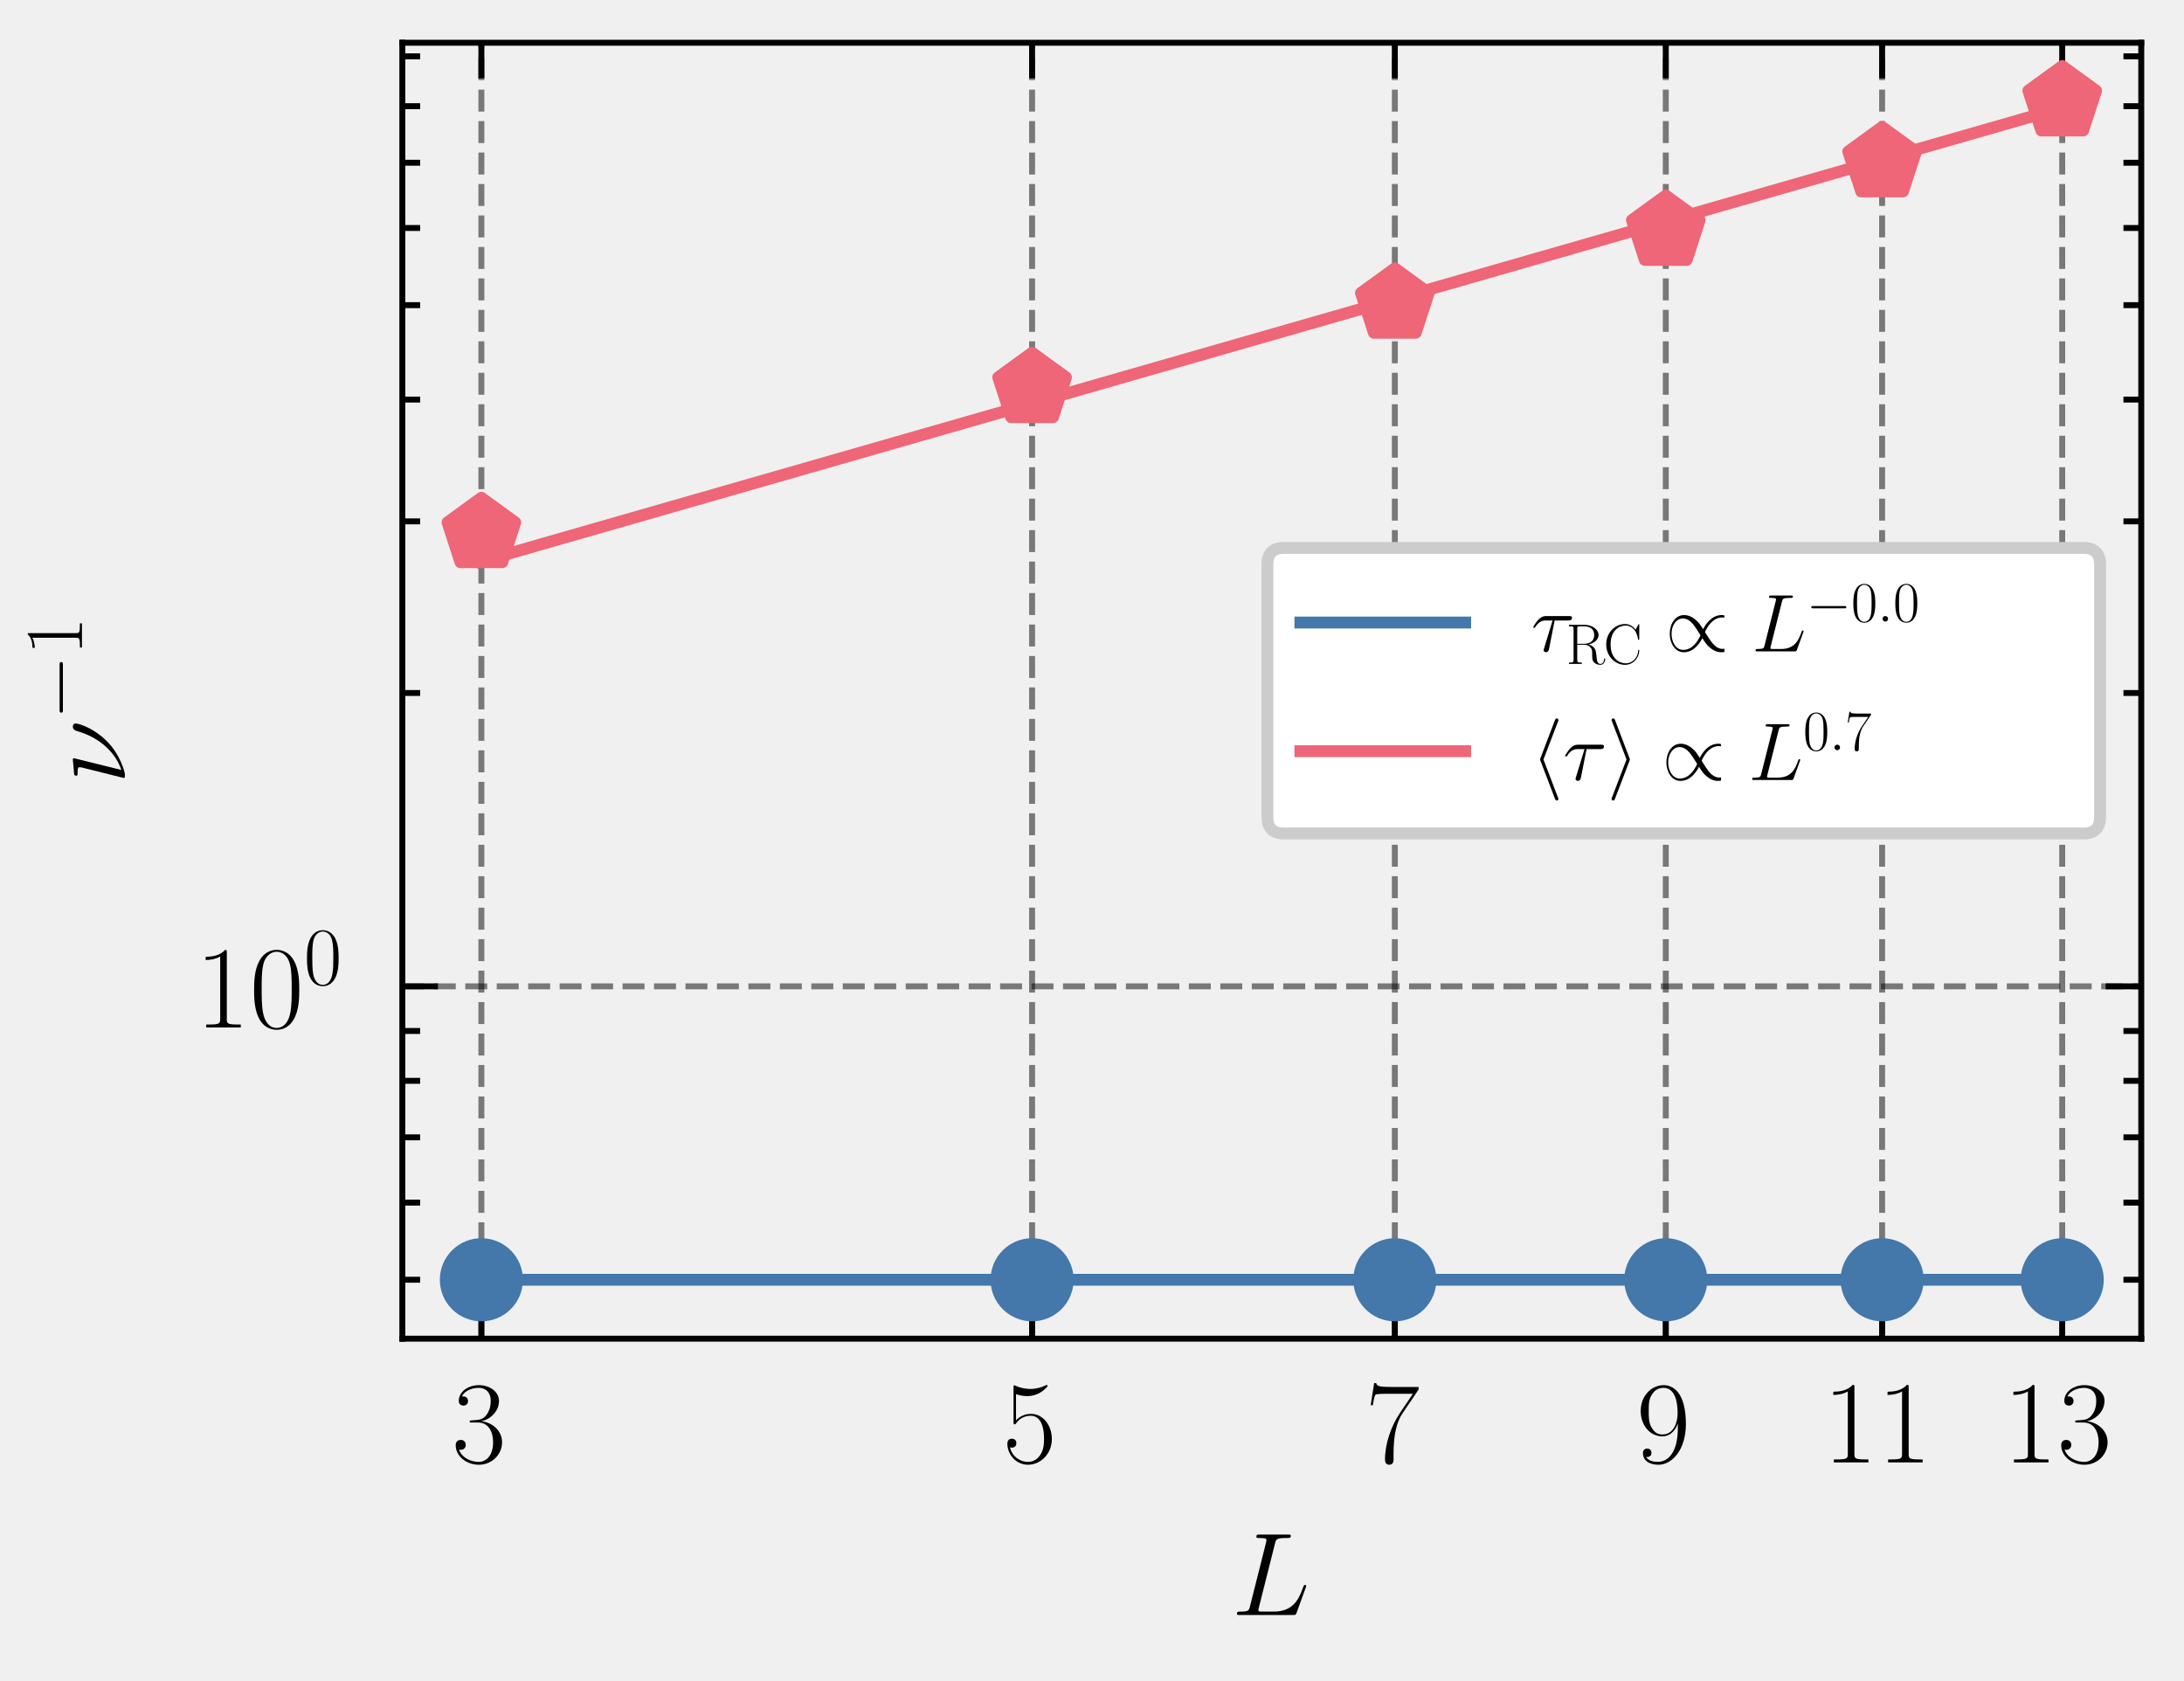
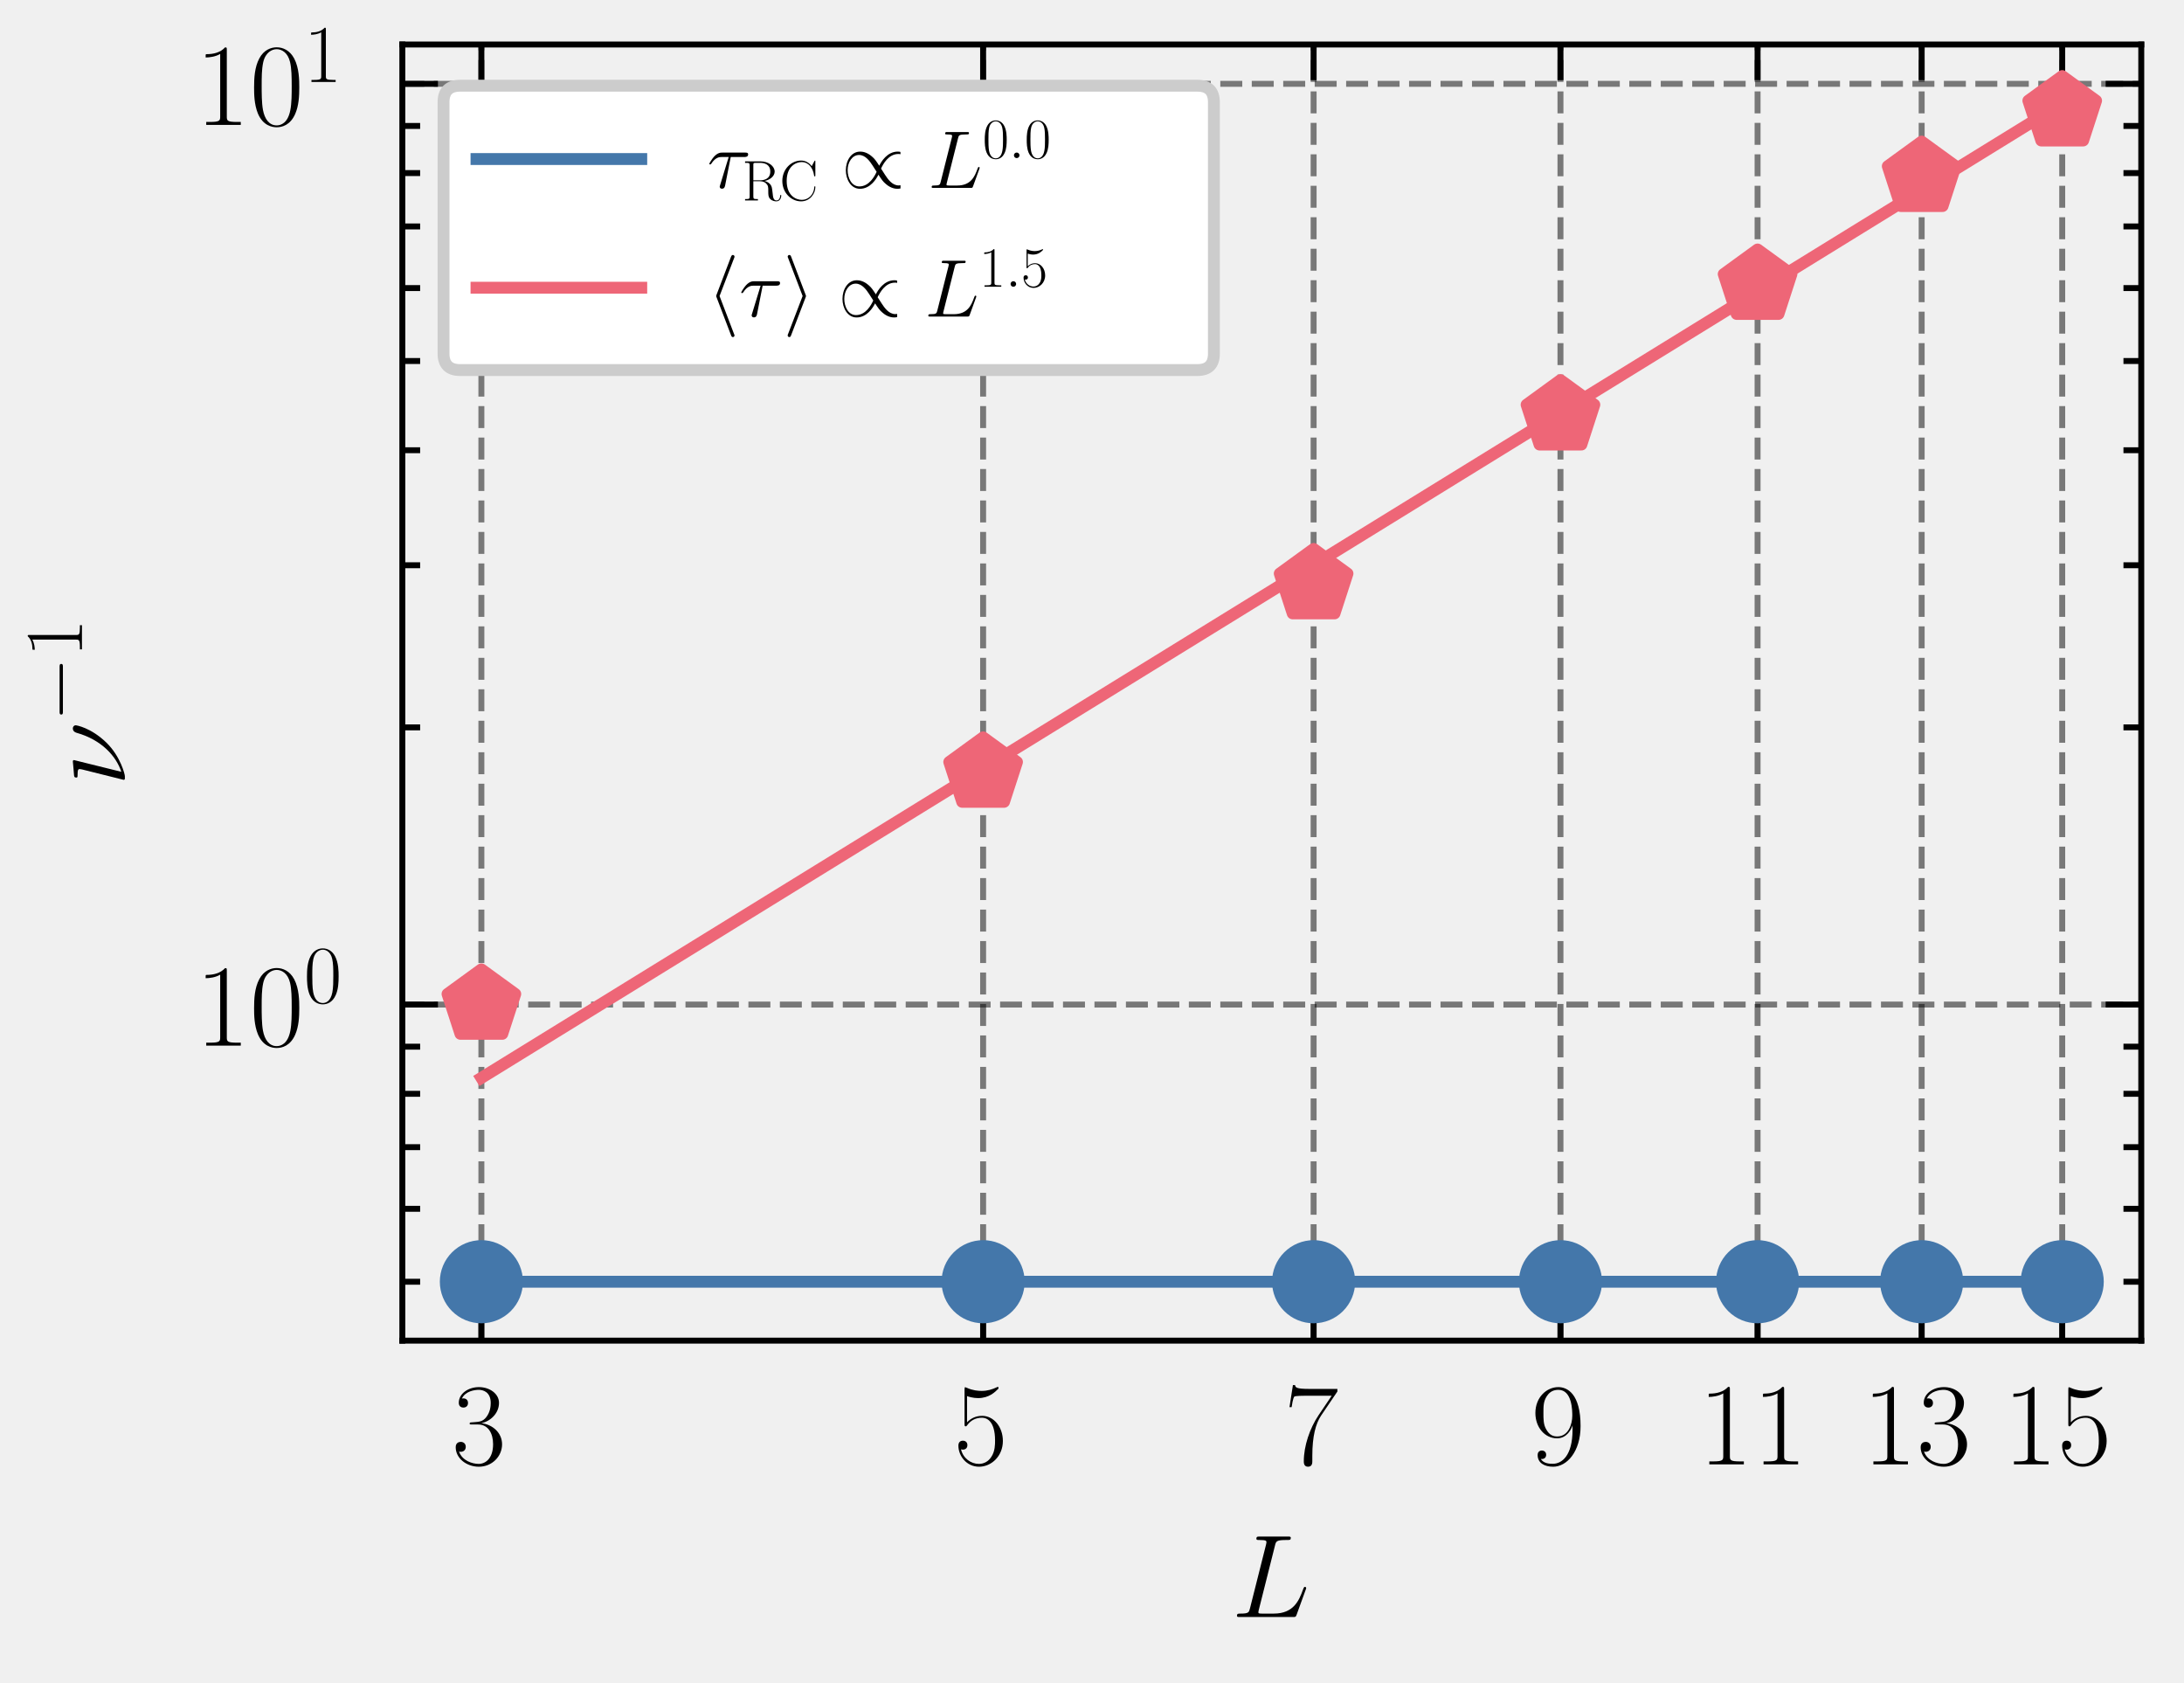
- <svg xmlns="http://www.w3.org/2000/svg" xmlns:xlink="http://www.w3.org/1999/xlink" width="183.965pt" height="141.559pt" viewBox="0 0 183.965 141.559" version="1.1">
+ <svg xmlns="http://www.w3.org/2000/svg" xmlns:xlink="http://www.w3.org/1999/xlink" width="183.965pt" height="141.707pt" viewBox="0 0 183.965 141.707" version="1.1">
  <defs>
    <style type="text/css">*{stroke-linejoin: round; stroke-linecap: butt}</style>
  </defs>
  <g id="figure_1">
    <g id="patch_1">
-       <path d="M 0 141.559  L 183.965 141.559  L 183.965 0  L 0 0  L 0 141.559  z " style="fill: none" />
+       <path d="M 0 141.707  L 183.965 141.707  L 183.965 0  L 0 0  L 0 141.707  z " style="fill: none" />
    </g>
    <g id="axes_1">
      <g id="patch_2">
-         <path d="M 33.89 112.748  L 180.365 112.748  L 180.365 3.6  L 33.89 3.6  L 33.89 112.748  z " style="fill: none" />
+         <path d="M 33.89 112.896  L 180.365 112.896  L 180.365 3.748  L 33.89 3.748  L 33.89 112.896  z " style="fill: none" />
      </g>
      <g id="matplotlib.axis_1">
        <g id="xtick_1">
          <g id="line2d_1">
-             <path d="M 40.548 112.748  L 40.548 3.6  " clip-path="url(#p1b781c5002)" style="fill: none; stroke-dasharray: 1.85,0.8; stroke-dashoffset: 0; stroke: #000000; stroke-opacity: 0.5; stroke-width: 0.5" />
+             <path d="M 40.548 112.896  L 40.548 3.748  " clip-path="url(#p31ef112d1f)" style="fill: none; stroke-dasharray: 1.85,0.8; stroke-dashoffset: 0; stroke: #000000; stroke-opacity: 0.5; stroke-width: 0.5" />
          </g>
          <g id="line2d_2">
            <defs>
-               <path id="m075a2f232d" d="M 0 0  L 0 -3  " style="stroke: #000000; stroke-width: 0.5" />
-             </defs>
-             <g>
-               <use xlink:href="#m075a2f232d" x="40.548" y="112.748" style="stroke: #000000; stroke-width: 0.5" />
+               <path id="mf7ffac9665" d="M 0 0  L 0 -3  " style="stroke: #000000; stroke-width: 0.5" />
+             </defs>
+             <g>
+               <use xlink:href="#mf7ffac9665" x="40.548" y="112.896" style="stroke: #000000; stroke-width: 0.5" />
            </g>
          </g>
          <g id="line2d_3">
            <defs>
-               <path id="mdee3d528e2" d="M 0 0  L 0 3  " style="stroke: #000000; stroke-width: 0.5" />
-             </defs>
-             <g>
-               <use xlink:href="#mdee3d528e2" x="40.548" y="3.6" style="stroke: #000000; stroke-width: 0.5" />
+               <path id="m8c9e684b03" d="M 0 0  L 0 3  " style="stroke: #000000; stroke-width: 0.5" />
+             </defs>
+             <g>
+               <use xlink:href="#m8c9e684b03" x="40.548" y="3.748" style="stroke: #000000; stroke-width: 0.5" />
            </g>
          </g>
          <g id="text_1">
-             <g transform="translate(38.05687 123.166) scale(0.1 -0.1)">
+             <g transform="translate(38.05687 123.3144) scale(0.1 -0.1)">
              <defs>
                <path id="CMR17-33" d="M 1414 2157  C 1984 2157 2234 1662 2234 1090  C 2234 320 1824 25 1453 25  C 1114 25 563 194 390 693  C 422 680 454 680 486 680  C 640 680 755 782 755 948  C 755 1133 614 1216 486 1216  C 378 1216 211 1165 211 926  C 211 335 787 -128 1466 -128  C 2176 -128 2720 430 2720 1085  C 2720 1707 2208 2157 1600 2227  C 2086 2328 2554 2756 2554 3329  C 2554 3820 2048 4179 1472 4179  C 890 4179 378 3829 378 3329  C 378 3110 544 3072 627 3072  C 762 3072 877 3155 877 3321  C 877 3486 762 3569 627 3569  C 602 3569 570 3569 544 3557  C 730 3959 1235 4032 1459 4032  C 1683 4032 2106 3925 2106 3320  C 2106 3143 2080 2828 1862 2550  C 1670 2304 1453 2304 1242 2284  C 1210 2284 1062 2269 1037 2269  C 992 2263 966 2257 966 2208  C 966 2163 973 2157 1101 2157  L 1414 2157  z " transform="scale(0.015625)" />
              </defs>
              <use xlink:href="#CMR17-33" transform="scale(0.996264)" />
            </g>
          </g>
        </g>
        <g id="xtick_2">
          <g id="line2d_4">
-             <path d="M 86.936 112.748  L 86.936 3.6  " clip-path="url(#p1b781c5002)" style="fill: none; stroke-dasharray: 1.85,0.8; stroke-dashoffset: 0; stroke: #000000; stroke-opacity: 0.5; stroke-width: 0.5" />
+             <path d="M 82.811 112.896  L 82.811 3.748  " clip-path="url(#p31ef112d1f)" style="fill: none; stroke-dasharray: 1.85,0.8; stroke-dashoffset: 0; stroke: #000000; stroke-opacity: 0.5; stroke-width: 0.5" />
          </g>
          <g id="line2d_5">
            <g>
-               <use xlink:href="#m075a2f232d" x="86.936" y="112.748" style="stroke: #000000; stroke-width: 0.5" />
+               <use xlink:href="#mf7ffac9665" x="82.811" y="112.896" style="stroke: #000000; stroke-width: 0.5" />
            </g>
          </g>
          <g id="line2d_6">
            <g>
-               <use xlink:href="#mdee3d528e2" x="86.936" y="3.6" style="stroke: #000000; stroke-width: 0.5" />
+               <use xlink:href="#m8c9e684b03" x="82.811" y="3.748" style="stroke: #000000; stroke-width: 0.5" />
            </g>
          </g>
          <g id="text_2">
-             <g transform="translate(84.4453 123.166) scale(0.1 -0.1)">
+             <g transform="translate(80.32074 123.3144) scale(0.1 -0.1)">
              <defs>
                <path id="CMR17-35" d="M 730 3692  C 794 3666 1056 3584 1325 3584  C 1920 3584 2246 3911 2432 4100  C 2432 4157 2432 4192 2394 4192  C 2387 4192 2374 4192 2323 4163  C 2099 4058 1837 3973 1517 3973  C 1325 3973 1037 3999 723 4139  C 653 4171 640 4171 634 4171  C 602 4171 595 4164 595 4037  L 595 2203  C 595 2089 595 2057 659 2057  C 691 2057 704 2070 736 2114  C 941 2401 1222 2522 1542 2522  C 1766 2522 2246 2382 2246 1289  C 2246 1085 2246 715 2054 421  C 1894 159 1645 25 1370 25  C 947 25 518 320 403 814  C 429 807 480 795 506 795  C 589 795 749 840 749 1038  C 749 1210 627 1280 506 1280  C 358 1280 262 1190 262 1011  C 262 454 704 -128 1382 -128  C 2042 -128 2669 440 2669 1264  C 2669 2030 2170 2624 1549 2624  C 1222 2624 947 2503 730 2274  L 730 3692  z " transform="scale(0.015625)" />
              </defs>
              <use xlink:href="#CMR17-35" transform="scale(0.996264)" />
            </g>
          </g>
        </g>
        <g id="xtick_3">
          <g id="line2d_7">
-             <path d="M 117.491 112.748  L 117.491 3.6  " clip-path="url(#p1b781c5002)" style="fill: none; stroke-dasharray: 1.85,0.8; stroke-dashoffset: 0; stroke: #000000; stroke-opacity: 0.5; stroke-width: 0.5" />
+             <path d="M 110.65 112.896  L 110.65 3.748  " clip-path="url(#p31ef112d1f)" style="fill: none; stroke-dasharray: 1.85,0.8; stroke-dashoffset: 0; stroke: #000000; stroke-opacity: 0.5; stroke-width: 0.5" />
          </g>
          <g id="line2d_8">
            <g>
-               <use xlink:href="#m075a2f232d" x="117.491" y="112.748" style="stroke: #000000; stroke-width: 0.5" />
+               <use xlink:href="#mf7ffac9665" x="110.65" y="112.896" style="stroke: #000000; stroke-width: 0.5" />
            </g>
          </g>
          <g id="line2d_9">
            <g>
-               <use xlink:href="#mdee3d528e2" x="117.491" y="3.6" style="stroke: #000000; stroke-width: 0.5" />
+               <use xlink:href="#m8c9e684b03" x="110.65" y="3.748" style="stroke: #000000; stroke-width: 0.5" />
            </g>
          </g>
          <g id="text_3">
-             <g transform="translate(115.0006 123.166) scale(0.1 -0.1)">
+             <g transform="translate(108.1592 123.3144) scale(0.1 -0.1)">
              <defs>
                <path id="CMR17-37" d="M 2886 3941  L 2886 4081  L 1382 4081  C 634 4081 621 4165 595 4288  L 480 4288  L 294 3094  L 410 3094  C 429 3215 474 3540 550 3661  C 589 3712 1062 3712 1171 3712  L 2579 3712  L 1869 2661  C 1395 1954 1069 999 1069 165  C 1069 89 1069 -128 1299 -128  C 1530 -128 1530 89 1530 171  L 1530 465  C 1530 1508 1709 2196 2003 2636  L 2886 3941  z " transform="scale(0.015625)" />
              </defs>
              <use xlink:href="#CMR17-37" transform="scale(0.996264)" />
            </g>
          </g>
        </g>
        <g id="xtick_4">
          <g id="line2d_10">
-             <path d="M 140.313 112.748  L 140.313 3.6  " clip-path="url(#p1b781c5002)" style="fill: none; stroke-dasharray: 1.85,0.8; stroke-dashoffset: 0; stroke: #000000; stroke-opacity: 0.5; stroke-width: 0.5" />
+             <path d="M 131.443 112.896  L 131.443 3.748  " clip-path="url(#p31ef112d1f)" style="fill: none; stroke-dasharray: 1.85,0.8; stroke-dashoffset: 0; stroke: #000000; stroke-opacity: 0.5; stroke-width: 0.5" />
          </g>
          <g id="line2d_11">
            <g>
-               <use xlink:href="#m075a2f232d" x="140.313" y="112.748" style="stroke: #000000; stroke-width: 0.5" />
+               <use xlink:href="#mf7ffac9665" x="131.443" y="112.896" style="stroke: #000000; stroke-width: 0.5" />
            </g>
          </g>
          <g id="line2d_12">
            <g>
-               <use xlink:href="#mdee3d528e2" x="140.313" y="3.6" style="stroke: #000000; stroke-width: 0.5" />
+               <use xlink:href="#m8c9e684b03" x="131.443" y="3.748" style="stroke: #000000; stroke-width: 0.5" />
            </g>
          </g>
          <g id="text_4">
-             <g transform="translate(137.8226 123.166) scale(0.1 -0.1)">
+             <g transform="translate(128.9521 123.3144) scale(0.1 -0.1)">
              <defs>
                <path id="CMR17-39" d="M 2253 1864  C 2253 464 1670 31 1190 31  C 1043 31 685 31 538 294  C 704 268 826 357 826 518  C 826 692 685 749 595 749  C 538 749 365 723 365 506  C 365 71 742 -128 1203 -128  C 1939 -128 2688 674 2688 2073  C 2688 3817 1971 4179 1485 4179  C 851 4179 243 3628 243 2778  C 243 1991 762 1408 1414 1408  C 1952 1408 2189 1903 2253 2112  L 2253 1864  z M 1427 1510  C 1254 1510 1011 1542 813 1922  C 678 2169 678 2461 678 2771  C 678 3146 678 3405 858 3684  C 947 3817 1114 4032 1485 4032  C 2240 4032 2240 2885 2240 2632  C 2240 2182 2035 1510 1427 1510  z " transform="scale(0.015625)" />
              </defs>
              <use xlink:href="#CMR17-39" transform="scale(0.996264)" />
            </g>
          </g>
        </g>
        <g id="xtick_5">
          <g id="line2d_13">
-             <path d="M 158.536 112.748  L 158.536 3.6  " clip-path="url(#p1b781c5002)" style="fill: none; stroke-dasharray: 1.85,0.8; stroke-dashoffset: 0; stroke: #000000; stroke-opacity: 0.5; stroke-width: 0.5" />
+             <path d="M 148.046 112.896  L 148.046 3.748  " clip-path="url(#p31ef112d1f)" style="fill: none; stroke-dasharray: 1.85,0.8; stroke-dashoffset: 0; stroke: #000000; stroke-opacity: 0.5; stroke-width: 0.5" />
          </g>
          <g id="line2d_14">
            <g>
-               <use xlink:href="#m075a2f232d" x="158.536" y="112.748" style="stroke: #000000; stroke-width: 0.5" />
+               <use xlink:href="#mf7ffac9665" x="148.046" y="112.896" style="stroke: #000000; stroke-width: 0.5" />
            </g>
          </g>
          <g id="line2d_15">
            <g>
-               <use xlink:href="#mdee3d528e2" x="158.536" y="3.6" style="stroke: #000000; stroke-width: 0.5" />
+               <use xlink:href="#m8c9e684b03" x="148.046" y="3.748" style="stroke: #000000; stroke-width: 0.5" />
            </g>
          </g>
          <g id="text_5">
-             <g transform="translate(153.555 123.166) scale(0.1 -0.1)">
+             <g transform="translate(143.0642 123.3144) scale(0.1 -0.1)">
              <defs>
                <path id="CMR17-31" d="M 1702 4058  C 1702 4192 1696 4192 1606 4192  C 1357 3916 979 3827 621 3827  C 602 3827 570 3827 563 3808  C 557 3795 557 3782 557 3648  C 755 3648 1088 3686 1344 3839  L 1344 461  C 1344 236 1331 160 781 160  L 589 160  L 589 0  C 896 0 1216 0 1523 0  C 1830 0 2150 0 2458 0  L 2458 160  L 2266 160  C 1715 160 1702 230 1702 458  L 1702 4058  z " transform="scale(0.015625)" />
              </defs>
              <use xlink:href="#CMR17-31" transform="scale(0.996264)" />
              <use xlink:href="#CMR17-31" transform="translate(45.69048 0) scale(0.996264)" />
            </g>
          </g>
        </g>
        <g id="xtick_6">
          <g id="line2d_16">
-             <path d="M 173.707 112.748  L 173.707 3.6  " clip-path="url(#p1b781c5002)" style="fill: none; stroke-dasharray: 1.85,0.8; stroke-dashoffset: 0; stroke: #000000; stroke-opacity: 0.5; stroke-width: 0.5" />
+             <path d="M 161.867 112.896  L 161.867 3.748  " clip-path="url(#p31ef112d1f)" style="fill: none; stroke-dasharray: 1.85,0.8; stroke-dashoffset: 0; stroke: #000000; stroke-opacity: 0.5; stroke-width: 0.5" />
          </g>
          <g id="line2d_17">
            <g>
-               <use xlink:href="#m075a2f232d" x="173.707" y="112.748" style="stroke: #000000; stroke-width: 0.5" />
+               <use xlink:href="#mf7ffac9665" x="161.867" y="112.896" style="stroke: #000000; stroke-width: 0.5" />
            </g>
          </g>
          <g id="line2d_18">
            <g>
-               <use xlink:href="#mdee3d528e2" x="173.707" y="3.6" style="stroke: #000000; stroke-width: 0.5" />
+               <use xlink:href="#m8c9e684b03" x="161.867" y="3.748" style="stroke: #000000; stroke-width: 0.5" />
            </g>
          </g>
          <g id="text_6">
-             <g transform="translate(168.7253 123.166) scale(0.1 -0.1)">
+             <g transform="translate(156.8856 123.3144) scale(0.1 -0.1)">
              <use xlink:href="#CMR17-31" transform="scale(0.996264)" />
              <use xlink:href="#CMR17-33" transform="translate(45.69048 0) scale(0.996264)" />
            </g>
          </g>
        </g>
-         <g id="text_7">
-           <g transform="translate(103.737 136.0217) scale(0.1 -0.1)">
+         <g id="xtick_7">
+           <g id="line2d_19">
+             <path d="M 173.707 112.896  L 173.707 3.748  " clip-path="url(#p31ef112d1f)" style="fill: none; stroke-dasharray: 1.85,0.8; stroke-dashoffset: 0; stroke: #000000; stroke-opacity: 0.5; stroke-width: 0.5" />
+           </g>
+           <g id="line2d_20">
+             <g>
+               <use xlink:href="#mf7ffac9665" x="173.707" y="112.896" style="stroke: #000000; stroke-width: 0.5" />
+             </g>
+           </g>
+           <g id="line2d_21">
+             <g>
+               <use xlink:href="#m8c9e684b03" x="173.707" y="3.748" style="stroke: #000000; stroke-width: 0.5" />
+             </g>
+           </g>
+           <g id="text_7">
+             <g transform="translate(168.7253 123.3144) scale(0.1 -0.1)">
+               <use xlink:href="#CMR17-31" transform="scale(0.996264)" />
+               <use xlink:href="#CMR17-35" transform="translate(45.69048 0) scale(0.996264)" />
+             </g>
+           </g>
+         </g>
+         <g id="text_8">
+           <g transform="translate(103.737 136.1701) scale(0.1 -0.1)">
            <defs>
              <path id="CMMI12-4c" d="M 2349 3861  C 2406 4103 2426 4167 2989 4167  C 3162 4167 3206 4167 3206 4288  C 3206 4352 3136 4352 3110 4352  C 2982 4352 2835 4352 2707 4352  L 1850 4352  C 1728 4352 1587 4352 1466 4352  C 1414 4352 1344 4352 1344 4231  C 1344 4167 1402 4167 1498 4167  C 1888 4167 1888 4116 1888 4046  C 1888 4034 1888 3995 1862 3899  L 998 472  C 941 249 928 185 480 185  C 358 185 294 185 294 70  C 294 0 333 0 461 0  L 3328 0  C 3469 0 3475 6 3520 121  L 4013 1478  C 4026 1510 4038 1548 4038 1567  C 4038 1605 4006 1631 3974 1631  C 3968 1631 3936 1631 3923 1605  C 3910 1599 3910 1586 3859 1465  C 3654 905 3366 185 2285 185  L 1670 185  C 1581 185 1568 185 1530 192  C 1459 198 1453 211 1453 262  C 1453 307 1466 345 1478 401  L 2349 3861  z " transform="scale(0.015625)" />
            </defs>
            <use xlink:href="#CMMI12-4c" transform="scale(0.996264)" />
          </g>
        </g>
      </g>
      <g id="matplotlib.axis_2">
        <g id="ytick_1">
-           <g id="line2d_19">
-             <path d="M 33.89 83.076  L 180.365 83.076  " clip-path="url(#p1b781c5002)" style="fill: none; stroke-dasharray: 1.85,0.8; stroke-dashoffset: 0; stroke: #000000; stroke-opacity: 0.5; stroke-width: 0.5" />
-           </g>
-           <g id="line2d_20">
-             <defs>
-               <path id="m8d746b05ba" d="M 0 0  L 3 0  " style="stroke: #000000; stroke-width: 0.5" />
-             </defs>
-             <g>
-               <use xlink:href="#m8d746b05ba" x="33.89" y="83.076" style="stroke: #000000; stroke-width: 0.5" />
-             </g>
-           </g>
-           <g id="line2d_21">
-             <defs>
-               <path id="md1bb8989ee" d="M 0 0  L -3 0  " style="stroke: #000000; stroke-width: 0.5" />
-             </defs>
-             <g>
-               <use xlink:href="#md1bb8989ee" x="180.365" y="83.076" style="stroke: #000000; stroke-width: 0.5" />
-             </g>
-           </g>
-           <g id="text_8">
-             <g transform="translate(16.45568 86.53515) scale(0.1 -0.1)">
+           <g id="line2d_22">
+             <path d="M 33.89 84.594  L 180.365 84.594  " clip-path="url(#p31ef112d1f)" style="fill: none; stroke-dasharray: 1.85,0.8; stroke-dashoffset: 0; stroke: #000000; stroke-opacity: 0.5; stroke-width: 0.5" />
+           </g>
+           <g id="line2d_23">
+             <defs>
+               <path id="m4614547050" d="M 0 0  L 3 0  " style="stroke: #000000; stroke-width: 0.5" />
+             </defs>
+             <g>
+               <use xlink:href="#m4614547050" x="33.89" y="84.594" style="stroke: #000000; stroke-width: 0.5" />
+             </g>
+           </g>
+           <g id="line2d_24">
+             <defs>
+               <path id="m3a395666af" d="M 0 0  L -3 0  " style="stroke: #000000; stroke-width: 0.5" />
+             </defs>
+             <g>
+               <use xlink:href="#m3a395666af" x="180.365" y="84.594" style="stroke: #000000; stroke-width: 0.5" />
+             </g>
+           </g>
+           <g id="text_9">
+             <g transform="translate(16.45568 88.05352) scale(0.1 -0.1)">
              <defs>
                <path id="CMR17-30" d="M 2688 2025  C 2688 2416 2682 3080 2413 3591  C 2176 4039 1798 4198 1466 4198  C 1158 4198 768 4058 525 3597  C 269 3118 243 2524 243 2025  C 243 1661 250 1106 448 619  C 723 -39 1216 -128 1466 -128  C 1760 -128 2208 -7 2470 600  C 2662 1042 2688 1559 2688 2025  z M 1466 -26  C 1056 -26 813 325 723 812  C 653 1188 653 1738 653 2096  C 653 2588 653 2997 736 3387  C 858 3929 1216 4096 1466 4096  C 1728 4096 2067 3923 2189 3400  C 2272 3036 2278 2607 2278 2096  C 2278 1680 2278 1169 2202 792  C 2067 95 1690 -26 1466 -26  z " transform="scale(0.015625)" />
              </defs>
              <use xlink:href="#CMR17-31" transform="scale(0.996264)" />
              <use xlink:href="#CMR17-30" transform="translate(45.69048 0) scale(0.996264)" />
              <use xlink:href="#CMR17-30" transform="translate(91.38095 36.15364) scale(0.697382)" />
            </g>
          </g>
        </g>
        <g id="ytick_2">
-           <g id="line2d_22">
-             <defs>
-               <path id="mb28d82ffba" d="M 0 0  L 1.5 0  " style="stroke: #000000; stroke-width: 0.5" />
-             </defs>
-             <g>
-               <use xlink:href="#mb28d82ffba" x="33.89" y="107.786" style="stroke: #000000; stroke-width: 0.5" />
-             </g>
-           </g>
-           <g id="line2d_23">
-             <defs>
-               <path id="mb7cd2334f0" d="M 0 0  L -1.5 0  " style="stroke: #000000; stroke-width: 0.5" />
-             </defs>
-             <g>
-               <use xlink:href="#mb7cd2334f0" x="180.365" y="107.786" style="stroke: #000000; stroke-width: 0.5" />
+           <g id="line2d_25">
+             <path d="M 33.89 7.059  L 180.365 7.059  " clip-path="url(#p31ef112d1f)" style="fill: none; stroke-dasharray: 1.85,0.8; stroke-dashoffset: 0; stroke: #000000; stroke-opacity: 0.5; stroke-width: 0.5" />
+           </g>
+           <g id="line2d_26">
+             <g>
+               <use xlink:href="#m4614547050" x="33.89" y="7.059" style="stroke: #000000; stroke-width: 0.5" />
+             </g>
+           </g>
+           <g id="line2d_27">
+             <g>
+               <use xlink:href="#m3a395666af" x="180.365" y="7.059" style="stroke: #000000; stroke-width: 0.5" />
+             </g>
+           </g>
+           <g id="text_10">
+             <g transform="translate(16.45568 10.5185) scale(0.1 -0.1)">
+               <use xlink:href="#CMR17-31" transform="scale(0.996264)" />
+               <use xlink:href="#CMR17-30" transform="translate(45.69048 0) scale(0.996264)" />
+               <use xlink:href="#CMR17-31" transform="translate(91.38095 36.15364) scale(0.697382)" />
            </g>
          </g>
        </g>
        <g id="ytick_3">
-           <g id="line2d_24">
-             <g>
-               <use xlink:href="#mb28d82ffba" x="33.89" y="101.287" style="stroke: #000000; stroke-width: 0.5" />
-             </g>
-           </g>
-           <g id="line2d_25">
-             <g>
-               <use xlink:href="#mb7cd2334f0" x="180.365" y="101.287" style="stroke: #000000; stroke-width: 0.5" />
+           <g id="line2d_28">
+             <defs>
+               <path id="m9f6c29f96d" d="M 0 0  L 1.5 0  " style="stroke: #000000; stroke-width: 0.5" />
+             </defs>
+             <g>
+               <use xlink:href="#m9f6c29f96d" x="33.89" y="107.935" style="stroke: #000000; stroke-width: 0.5" />
+             </g>
+           </g>
+           <g id="line2d_29">
+             <defs>
+               <path id="m76eff53153" d="M 0 0  L -1.5 0  " style="stroke: #000000; stroke-width: 0.5" />
+             </defs>
+             <g>
+               <use xlink:href="#m76eff53153" x="180.365" y="107.935" style="stroke: #000000; stroke-width: 0.5" />
            </g>
          </g>
        </g>
        <g id="ytick_4">
-           <g id="line2d_26">
-             <g>
-               <use xlink:href="#mb28d82ffba" x="33.89" y="95.791" style="stroke: #000000; stroke-width: 0.5" />
-             </g>
-           </g>
-           <g id="line2d_27">
-             <g>
-               <use xlink:href="#mb7cd2334f0" x="180.365" y="95.791" style="stroke: #000000; stroke-width: 0.5" />
+           <g id="line2d_30">
+             <g>
+               <use xlink:href="#m9f6c29f96d" x="33.89" y="101.795" style="stroke: #000000; stroke-width: 0.5" />
+             </g>
+           </g>
+           <g id="line2d_31">
+             <g>
+               <use xlink:href="#m76eff53153" x="180.365" y="101.795" style="stroke: #000000; stroke-width: 0.5" />
            </g>
          </g>
        </g>
        <g id="ytick_5">
-           <g id="line2d_28">
-             <g>
-               <use xlink:href="#mb28d82ffba" x="33.89" y="91.031" style="stroke: #000000; stroke-width: 0.5" />
-             </g>
-           </g>
-           <g id="line2d_29">
-             <g>
-               <use xlink:href="#mb7cd2334f0" x="180.365" y="91.031" style="stroke: #000000; stroke-width: 0.5" />
+           <g id="line2d_32">
+             <g>
+               <use xlink:href="#m9f6c29f96d" x="33.89" y="96.605" style="stroke: #000000; stroke-width: 0.5" />
+             </g>
+           </g>
+           <g id="line2d_33">
+             <g>
+               <use xlink:href="#m76eff53153" x="180.365" y="96.605" style="stroke: #000000; stroke-width: 0.5" />
            </g>
          </g>
        </g>
        <g id="ytick_6">
-           <g id="line2d_30">
-             <g>
-               <use xlink:href="#mb28d82ffba" x="33.89" y="86.832" style="stroke: #000000; stroke-width: 0.5" />
-             </g>
-           </g>
-           <g id="line2d_31">
-             <g>
-               <use xlink:href="#mb7cd2334f0" x="180.365" y="86.832" style="stroke: #000000; stroke-width: 0.5" />
+           <g id="line2d_34">
+             <g>
+               <use xlink:href="#m9f6c29f96d" x="33.89" y="92.108" style="stroke: #000000; stroke-width: 0.5" />
+             </g>
+           </g>
+           <g id="line2d_35">
+             <g>
+               <use xlink:href="#m76eff53153" x="180.365" y="92.108" style="stroke: #000000; stroke-width: 0.5" />
            </g>
          </g>
        </g>
        <g id="ytick_7">
-           <g id="line2d_32">
-             <g>
-               <use xlink:href="#mb28d82ffba" x="33.89" y="58.366" style="stroke: #000000; stroke-width: 0.5" />
-             </g>
-           </g>
-           <g id="line2d_33">
-             <g>
-               <use xlink:href="#mb7cd2334f0" x="180.365" y="58.366" style="stroke: #000000; stroke-width: 0.5" />
+           <g id="line2d_36">
+             <g>
+               <use xlink:href="#m9f6c29f96d" x="33.89" y="88.142" style="stroke: #000000; stroke-width: 0.5" />
+             </g>
+           </g>
+           <g id="line2d_37">
+             <g>
+               <use xlink:href="#m76eff53153" x="180.365" y="88.142" style="stroke: #000000; stroke-width: 0.5" />
            </g>
          </g>
        </g>
        <g id="ytick_8">
-           <g id="line2d_34">
-             <g>
-               <use xlink:href="#mb28d82ffba" x="33.89" y="43.911" style="stroke: #000000; stroke-width: 0.5" />
-             </g>
-           </g>
-           <g id="line2d_35">
-             <g>
-               <use xlink:href="#mb7cd2334f0" x="180.365" y="43.911" style="stroke: #000000; stroke-width: 0.5" />
+           <g id="line2d_38">
+             <g>
+               <use xlink:href="#m9f6c29f96d" x="33.89" y="61.254" style="stroke: #000000; stroke-width: 0.5" />
+             </g>
+           </g>
+           <g id="line2d_39">
+             <g>
+               <use xlink:href="#m76eff53153" x="180.365" y="61.254" style="stroke: #000000; stroke-width: 0.5" />
            </g>
          </g>
        </g>
        <g id="ytick_9">
-           <g id="line2d_36">
-             <g>
-               <use xlink:href="#mb28d82ffba" x="33.89" y="33.655" style="stroke: #000000; stroke-width: 0.5" />
-             </g>
-           </g>
-           <g id="line2d_37">
-             <g>
-               <use xlink:href="#mb7cd2334f0" x="180.365" y="33.655" style="stroke: #000000; stroke-width: 0.5" />
+           <g id="line2d_40">
+             <g>
+               <use xlink:href="#m9f6c29f96d" x="33.89" y="47.601" style="stroke: #000000; stroke-width: 0.5" />
+             </g>
+           </g>
+           <g id="line2d_41">
+             <g>
+               <use xlink:href="#m76eff53153" x="180.365" y="47.601" style="stroke: #000000; stroke-width: 0.5" />
            </g>
          </g>
        </g>
        <g id="ytick_10">
-           <g id="line2d_38">
-             <g>
-               <use xlink:href="#mb28d82ffba" x="33.89" y="25.7" style="stroke: #000000; stroke-width: 0.5" />
-             </g>
-           </g>
-           <g id="line2d_39">
-             <g>
-               <use xlink:href="#mb7cd2334f0" x="180.365" y="25.7" style="stroke: #000000; stroke-width: 0.5" />
+           <g id="line2d_42">
+             <g>
+               <use xlink:href="#m9f6c29f96d" x="33.89" y="37.914" style="stroke: #000000; stroke-width: 0.5" />
+             </g>
+           </g>
+           <g id="line2d_43">
+             <g>
+               <use xlink:href="#m76eff53153" x="180.365" y="37.914" style="stroke: #000000; stroke-width: 0.5" />
            </g>
          </g>
        </g>
        <g id="ytick_11">
-           <g id="line2d_40">
-             <g>
-               <use xlink:href="#mb28d82ffba" x="33.89" y="19.201" style="stroke: #000000; stroke-width: 0.5" />
-             </g>
-           </g>
-           <g id="line2d_41">
-             <g>
-               <use xlink:href="#mb7cd2334f0" x="180.365" y="19.201" style="stroke: #000000; stroke-width: 0.5" />
+           <g id="line2d_44">
+             <g>
+               <use xlink:href="#m9f6c29f96d" x="33.89" y="30.4" style="stroke: #000000; stroke-width: 0.5" />
+             </g>
+           </g>
+           <g id="line2d_45">
+             <g>
+               <use xlink:href="#m76eff53153" x="180.365" y="30.4" style="stroke: #000000; stroke-width: 0.5" />
            </g>
          </g>
        </g>
        <g id="ytick_12">
-           <g id="line2d_42">
-             <g>
-               <use xlink:href="#mb28d82ffba" x="33.89" y="13.705" style="stroke: #000000; stroke-width: 0.5" />
-             </g>
-           </g>
-           <g id="line2d_43">
-             <g>
-               <use xlink:href="#mb7cd2334f0" x="180.365" y="13.705" style="stroke: #000000; stroke-width: 0.5" />
+           <g id="line2d_46">
+             <g>
+               <use xlink:href="#m9f6c29f96d" x="33.89" y="24.26" style="stroke: #000000; stroke-width: 0.5" />
+             </g>
+           </g>
+           <g id="line2d_47">
+             <g>
+               <use xlink:href="#m76eff53153" x="180.365" y="24.26" style="stroke: #000000; stroke-width: 0.5" />
            </g>
          </g>
        </g>
        <g id="ytick_13">
-           <g id="line2d_44">
-             <g>
-               <use xlink:href="#mb28d82ffba" x="33.89" y="8.945" style="stroke: #000000; stroke-width: 0.5" />
-             </g>
-           </g>
-           <g id="line2d_45">
-             <g>
-               <use xlink:href="#mb7cd2334f0" x="180.365" y="8.945" style="stroke: #000000; stroke-width: 0.5" />
+           <g id="line2d_48">
+             <g>
+               <use xlink:href="#m9f6c29f96d" x="33.89" y="19.07" style="stroke: #000000; stroke-width: 0.5" />
+             </g>
+           </g>
+           <g id="line2d_49">
+             <g>
+               <use xlink:href="#m76eff53153" x="180.365" y="19.07" style="stroke: #000000; stroke-width: 0.5" />
            </g>
          </g>
        </g>
        <g id="ytick_14">
-           <g id="line2d_46">
-             <g>
-               <use xlink:href="#mb28d82ffba" x="33.89" y="4.746" style="stroke: #000000; stroke-width: 0.5" />
-             </g>
-           </g>
-           <g id="line2d_47">
-             <g>
-               <use xlink:href="#mb7cd2334f0" x="180.365" y="4.746" style="stroke: #000000; stroke-width: 0.5" />
-             </g>
-           </g>
-         </g>
-         <g id="text_9">
-           <g transform="translate(10.5185 66.05048) rotate(-90) scale(0.1 -0.1)">
+           <g id="line2d_50">
+             <g>
+               <use xlink:href="#m9f6c29f96d" x="33.89" y="14.573" style="stroke: #000000; stroke-width: 0.5" />
+             </g>
+           </g>
+           <g id="line2d_51">
+             <g>
+               <use xlink:href="#m76eff53153" x="180.365" y="14.573" style="stroke: #000000; stroke-width: 0.5" />
+             </g>
+           </g>
+         </g>
+         <g id="ytick_15">
+           <g id="line2d_52">
+             <g>
+               <use xlink:href="#m9f6c29f96d" x="33.89" y="10.607" style="stroke: #000000; stroke-width: 0.5" />
+             </g>
+           </g>
+           <g id="line2d_53">
+             <g>
+               <use xlink:href="#m76eff53153" x="180.365" y="10.607" style="stroke: #000000; stroke-width: 0.5" />
+             </g>
+           </g>
+         </g>
+         <g id="text_11">
+           <g transform="translate(10.5185 66.19886) rotate(-90) scale(0.1 -0.1)">
            <defs>
              <path id="CMMI12-17" d="M 1408 2753  C 1408 2778 1389 2816 1338 2816  C 1293 2816 691 2751 595 2751  C 525 2744 461 2738 461 2623  C 461 2560 512 2560 602 2560  C 902 2560 922 2515 922 2445  C 922 2419 909 2343 902 2318  L 339 64  C 339 38 358 0 403 0  L 538 0  C 627 0 1600 230 2349 996  C 3174 1846 3290 2632 3290 2657  C 3290 2759 3206 2816 3123 2816  C 2938 2816 2893 2644 2880 2599  C 2502 1264 1626 473 774 192  L 1408 2753  z " transform="scale(0.015625)" />
              <path id="CMSY10-0" d="M 4218 1472  C 4326 1472 4442 1472 4442 1600  C 4442 1728 4326 1728 4218 1728  L 755 1728  C 646 1728 531 1728 531 1600  C 531 1472 646 1472 755 1472  L 4218 1472  z " transform="scale(0.015625)" />
            </defs>
            <use xlink:href="#CMMI12-17" transform="scale(0.996264)" />
            <use xlink:href="#CMSY10-0" transform="translate(54.48279 36.15364) scale(0.697382)" />
            <use xlink:href="#CMR17-31" transform="translate(108.7238 36.15364) scale(0.697382)" />
          </g>
        </g>
      </g>
      <g id="PathCollection_1">
        <defs>
-           <path id="ma87d57e346" d="M 0 3  C 0.796 3 1.559 2.684 2.121 2.121  C 2.684 1.559 3 0.796 3 0  C 3 -0.796 2.684 -1.559 2.121 -2.121  C 1.559 -2.684 0.796 -3 0 -3  C -0.796 -3 -1.559 -2.684 -2.121 -2.121  C -2.684 -1.559 -3 -0.796 -3 0  C -3 0.796 -2.684 1.559 -2.121 2.121  C -1.559 2.684 -0.796 3 0 3  z " style="stroke: #4477aa" />
+           <path id="m43205951fc" d="M 0 3  C 0.796 3 1.559 2.684 2.121 2.121  C 2.684 1.559 3 0.796 3 0  C 3 -0.796 2.684 -1.559 2.121 -2.121  C 1.559 -2.684 0.796 -3 0 -3  C -0.796 -3 -1.559 -2.684 -2.121 -2.121  C -2.684 -1.559 -3 -0.796 -3 0  C -3 0.796 -2.684 1.559 -2.121 2.121  C -1.559 2.684 -0.796 3 0 3  z " style="stroke: #4477aa" />
        </defs>
-         <g clip-path="url(#p1b781c5002)">
-           <use xlink:href="#ma87d57e346" x="40.548" y="107.786" style="fill: #4477aa; stroke: #4477aa" />
-           <use xlink:href="#ma87d57e346" x="86.936" y="107.786" style="fill: #4477aa; stroke: #4477aa" />
-           <use xlink:href="#ma87d57e346" x="117.491" y="107.786" style="fill: #4477aa; stroke: #4477aa" />
-           <use xlink:href="#ma87d57e346" x="140.313" y="107.786" style="fill: #4477aa; stroke: #4477aa" />
-           <use xlink:href="#ma87d57e346" x="158.536" y="107.786" style="fill: #4477aa; stroke: #4477aa" />
-           <use xlink:href="#ma87d57e346" x="173.707" y="107.786" style="fill: #4477aa; stroke: #4477aa" />
+         <g clip-path="url(#p31ef112d1f)">
+           <use xlink:href="#m43205951fc" x="40.548" y="107.935" style="fill: #4477aa; stroke: #4477aa" />
+           <use xlink:href="#m43205951fc" x="82.811" y="107.935" style="fill: #4477aa; stroke: #4477aa" />
+           <use xlink:href="#m43205951fc" x="110.65" y="107.935" style="fill: #4477aa; stroke: #4477aa" />
+           <use xlink:href="#m43205951fc" x="131.443" y="107.935" style="fill: #4477aa; stroke: #4477aa" />
+           <use xlink:href="#m43205951fc" x="148.046" y="107.935" style="fill: #4477aa; stroke: #4477aa" />
+           <use xlink:href="#m43205951fc" x="161.867" y="107.935" style="fill: #4477aa; stroke: #4477aa" />
+           <use xlink:href="#m43205951fc" x="173.707" y="107.935" style="fill: #4477aa; stroke: #4477aa" />
        </g>
      </g>
      <g id="PathCollection_2">
        <defs>
-           <path id="meceea0f979" d="M 0 -3  L -2.853 -0.927  L -1.763 2.427  L 1.763 2.427  L 2.853 -0.927  z " style="stroke: #ee6677" />
+           <path id="m609abe835a" d="M 0 -3  L -2.853 -0.927  L -1.763 2.427  L 1.763 2.427  L 2.853 -0.927  z " style="stroke: #ee6677" />
        </defs>
-         <g clip-path="url(#p1b781c5002)">
-           <use xlink:href="#meceea0f979" x="40.548" y="44.924" style="fill: #ee6677; stroke: #ee6677" />
-           <use xlink:href="#meceea0f979" x="86.936" y="32.706" style="fill: #ee6677; stroke: #ee6677" />
-           <use xlink:href="#meceea0f979" x="117.491" y="25.6" style="fill: #ee6677; stroke: #ee6677" />
-           <use xlink:href="#meceea0f979" x="140.313" y="19.465" style="fill: #ee6677; stroke: #ee6677" />
-           <use xlink:href="#meceea0f979" x="158.536" y="13.693" style="fill: #ee6677; stroke: #ee6677" />
-           <use xlink:href="#meceea0f979" x="173.707" y="8.561" style="fill: #ee6677; stroke: #ee6677" />
-         </g>
-       </g>
-       <g id="line2d_48">
-         <path d="M 40.548 107.786  L 86.936 107.786  L 117.491 107.786  L 140.313 107.786  L 158.536 107.786  L 173.707 107.786  " clip-path="url(#p1b781c5002)" style="fill: none; stroke: #4477aa; stroke-linecap: square" />
-       </g>
-       <g id="line2d_49">
-         <path d="M 40.548 47.286  L 86.936 33.974  L 117.491 25.205  L 140.313 18.656  L 158.536 13.426  L 173.707 9.073  " clip-path="url(#p1b781c5002)" style="fill: none; stroke: #ee6677; stroke-linecap: square" />
+         <g clip-path="url(#p31ef112d1f)">
+           <use xlink:href="#m609abe835a" x="40.548" y="84.632" style="fill: #ee6677; stroke: #ee6677" />
+           <use xlink:href="#m609abe835a" x="82.811" y="65.095" style="fill: #ee6677; stroke: #ee6677" />
+           <use xlink:href="#m609abe835a" x="110.65" y="49.227" style="fill: #ee6677; stroke: #ee6677" />
+           <use xlink:href="#m609abe835a" x="131.443" y="35.008" style="fill: #ee6677; stroke: #ee6677" />
+           <use xlink:href="#m609abe835a" x="148.046" y="24.01" style="fill: #ee6677; stroke: #ee6677" />
+           <use xlink:href="#m609abe835a" x="161.867" y="14.923" style="fill: #ee6677; stroke: #ee6677" />
+           <use xlink:href="#m609abe835a" x="173.707" y="9.404" style="fill: #ee6677; stroke: #ee6677" />
+         </g>
+       </g>
+       <g id="line2d_54">
+         <path d="M 40.548 107.935  L 82.811 107.935  L 110.65 107.935  L 131.443 107.935  L 148.046 107.935  L 161.867 107.935  L 173.707 107.935  " clip-path="url(#p31ef112d1f)" style="fill: none; stroke: #4477aa; stroke-linecap: square" />
+       </g>
+       <g id="line2d_55">
+         <path d="M 40.548 90.768  L 82.811 64.723  L 110.65 47.568  L 131.443 34.754  L 148.046 24.523  L 161.867 16.006  L 173.707 8.71  " clip-path="url(#p31ef112d1f)" style="fill: none; stroke: #ee6677; stroke-linecap: square" />
      </g>
      <g id="patch_3">
-         <path d="M 33.89 112.748  L 33.89 3.6  " style="fill: none; stroke: #000000; stroke-width: 0.5; stroke-linejoin: miter; stroke-linecap: square" />
+         <path d="M 33.89 112.896  L 33.89 3.748  " style="fill: none; stroke: #000000; stroke-width: 0.5; stroke-linejoin: miter; stroke-linecap: square" />
      </g>
      <g id="patch_4">
-         <path d="M 180.365 112.748  L 180.365 3.6  " style="fill: none; stroke: #000000; stroke-width: 0.5; stroke-linejoin: miter; stroke-linecap: square" />
+         <path d="M 180.365 112.896  L 180.365 3.748  " style="fill: none; stroke: #000000; stroke-width: 0.5; stroke-linejoin: miter; stroke-linecap: square" />
      </g>
      <g id="patch_5">
-         <path d="M 33.89 112.748  L 180.365 112.748  " style="fill: none; stroke: #000000; stroke-width: 0.5; stroke-linejoin: miter; stroke-linecap: square" />
+         <path d="M 33.89 112.896  L 180.365 112.896  " style="fill: none; stroke: #000000; stroke-width: 0.5; stroke-linejoin: miter; stroke-linecap: square" />
      </g>
      <g id="patch_6">
-         <path d="M 33.89 3.6  L 180.365 3.6  " style="fill: none; stroke: #000000; stroke-width: 0.5; stroke-linejoin: miter; stroke-linecap: square" />
+         <path d="M 33.89 3.748  L 180.365 3.748  " style="fill: none; stroke: #000000; stroke-width: 0.5; stroke-linejoin: miter; stroke-linecap: square" />
      </g>
      <g id="legend_1">
        <g id="patch_7">
-           <path d="M 108.147 70.199  L 175.507 70.199  Q 176.895 70.199 176.895 68.811  L 176.895 47.536  Q 176.895 46.148 175.507 46.148  L 108.147 46.148  Q 106.759 46.148 106.759 47.536  L 106.759 68.811  Q 106.759 70.199 108.147 70.199  z " style="fill: #ffffff; stroke: #cccccc; stroke-linejoin: miter" />
-         </g>
-         <g id="line2d_50">
-           <path d="M 109.535 52.431  L 116.475 52.431  L 123.415 52.431  " style="fill: none; stroke: #4477aa; stroke-linecap: square" />
-         </g>
-         <g id="text_10">
-           <g transform="translate(128.9675 54.86005) scale(0.0694 -0.0694)">
+           <path d="M 38.748 31.162  L 100.863 31.162  Q 102.251 31.162 102.251 29.774  L 102.251 8.606  Q 102.251 7.218 100.863 7.218  L 38.748 7.218  Q 37.36 7.218 37.36 8.606  L 37.36 29.774  Q 37.36 31.162 38.748 31.162  z " style="fill: #ffffff; stroke: #cccccc; stroke-linejoin: miter" />
+         </g>
+         <g id="line2d_56">
+           <path d="M 40.136 13.394  L 47.076 13.394  L 54.016 13.394  " style="fill: none; stroke: #4477aa; stroke-linecap: square" />
+         </g>
+         <g id="text_12">
+           <g transform="translate(59.56759 15.8227) scale(0.0694 -0.0694)">
            <defs>
              <path id="CMMI12-1c" d="M 1837 2408  L 2899 2408  C 2982 2408 3194 2408 3194 2612  C 3194 2752 3072 2752 2957 2752  L 1197 2752  C 1050 2752 832 2752 538 2440  C 371 2255 166 1917 166 1879  C 166 1841 198 1828 237 1828  C 282 1828 288 1847 320 1885  C 653 2408 986 2408 1146 2408  L 1677 2408  L 1011 223  C 979 127 979 114 979 95  C 979 25 1024 -64 1152 -64  C 1350 -64 1382 108 1402 203  L 1837 2408  z " transform="scale(0.015625)" />
              <path id="CMR17-52" d="M 2509 2146  C 3117 2268 3629 2676 3629 3186  C 3629 3785 2950 4326 2054 4326  L 333 4326  L 333 4160  C 774 4160 845 4160 845 3873  L 845 415  C 845 128 774 128 333 128  L 333 -26  C 518 -26 851 -26 1050 -26  C 1248 -26 1581 -26 1766 -26  L 1766 128  C 1325 128 1254 128 1254 417  L 1254 2112  L 2003 2112  C 2368 2112 2573 1964 2662 1881  C 2918 1632 2918 1459 2918 1024  C 2918 595 2918 377 3110 160  C 3354 -102 3680 -128 3821 -128  C 4294 -128 4365 396 4365 503  C 4365 540 4365 585 4307 585  C 4256 585 4250 547 4250 522  C 4218 112 4032 -26 3834 -26  C 3482 -26 3443 375 3405 764  C 3386 898 3373 993 3360 1133  C 3322 1452 3270 1917 2509 2146  z M 1984 2214  L 1254 2214  L 1254 3913  C 1254 4129 1267 4160 1523 4160  L 1990 4160  C 2522 4160 3142 3977 3142 3190  C 3142 2372 2464 2214 1984 2214  z " transform="scale(0.015625)" />
              <path id="CMR17-43" d="M 3974 4289  C 3974 4403 3968 4410 3930 4410  C 3904 4410 3898 4403 3853 4327  L 3571 3792  C 3258 4187 2874 4416 2381 4416  C 1286 4416 294 3456 294 2148  C 294 826 1286 -128 2387 -128  C 3366 -128 3974 730 3974 1461  C 3974 1524 3974 1550 3917 1550  C 3866 1550 3866 1531 3859 1474  C 3808 585 3168 38 2477 38  C 1824 38 781 495 781 2147  C 781 3805 1843 4250 2464 4250  C 3187 4250 3712 3628 3834 2745  C 3846 2668 3846 2655 3904 2655  C 3974 2655 3974 2668 3974 2783  L 3974 4289  z " transform="scale(0.015625)" />
              <path id="CMSY10-2f" d="M 4621 205  C 4595 205 4493 192 4474 192  C 3968 192 3629 691 3411 1024  C 3347 1133 3174 1395 3104 1504  C 3258 1850 3686 2643 4448 2643  C 4493 2643 4550 2643 4621 2624  C 4621 2790 4614 2797 4602 2810  C 4557 2822 4461 2829 4403 2829  C 3590 2829 3117 2048 2963 1728  C 2707 2118 2618 2259 2381 2458  C 1990 2797 1638 2829 1478 2829  C 768 2829 358 2112 358 1376  C 358 659 755 -70 1459 -70  C 2272 -70 2746 710 2899 1030  C 3155 640 3245 499 3482 301  C 3872 -38 4224 -70 4384 -70  C 4461 -70 4563 -58 4621 -44  L 4621 205  z M 2758 1254  C 2605 909 2176 115 1414 115  C 794 115 499 794 499 1376  C 499 2010 858 2566 1389 2566  C 1894 2566 2234 2067 2451 1734  C 2515 1626 2688 1363 2758 1254  z " transform="scale(0.015625)" />
              <path id="CMMI12-3a" d="M 1178 307  C 1178 492 1024 619 870 619  C 685 619 557 466 557 313  C 557 128 710 0 864 0  C 1050 0 1178 153 1178 307  z " transform="scale(0.015625)" />
            </defs>
            <use xlink:href="#CMMI12-1c" transform="scale(0.996264)" />
            <use xlink:href="#CMR17-52" transform="translate(42.36384 -14.94392) scale(0.697382)" />
            <use xlink:href="#CMR17-43" transform="translate(87.99568 -14.94392) scale(0.697382)" />
            <use xlink:href="#CMSY10-2f" transform="translate(162.7245 0) scale(0.996264)" />
            <use xlink:href="#CMMI12-4c" transform="translate(267.886 0) scale(0.996264)" />
-             <use xlink:href="#CMSY10-0" transform="translate(334.2569 36.15364) scale(0.697382)" />
-             <use xlink:href="#CMR17-30" transform="translate(388.4979 36.15364) scale(0.697382)" />
-             <use xlink:href="#CMMI12-3a" transform="translate(420.4811 36.15364) scale(0.697382)" />
-             <use xlink:href="#CMR17-30" transform="translate(439.449 36.15364) scale(0.697382)" />
-           </g>
-         </g>
-         <g id="line2d_51">
-           <path d="M 109.535 63.266  L 116.475 63.266  L 123.415 63.266  " style="fill: none; stroke: #ee6677; stroke-linecap: square" />
-         </g>
-         <g id="text_11">
-           <g transform="translate(128.9675 65.69483) scale(0.0694 -0.0694)">
+             <use xlink:href="#CMR17-30" transform="translate(334.2569 36.15364) scale(0.697382)" />
+             <use xlink:href="#CMMI12-3a" transform="translate(366.2401 36.15364) scale(0.697382)" />
+             <use xlink:href="#CMR17-30" transform="translate(385.208 36.15364) scale(0.697382)" />
+           </g>
+         </g>
+         <g id="line2d_57">
+           <path d="M 40.136 24.228  L 47.076 24.228  L 54.016 24.228  " style="fill: none; stroke: #ee6677; stroke-linecap: square" />
+         </g>
+         <g id="text_13">
+           <g transform="translate(59.56759 26.65748) scale(0.0694 -0.0694)">
            <defs>
              <path id="CMSY10-68" d="M 2099 4557  C 2131 4627 2131 4640 2131 4672  C 2131 4742 2074 4800 2003 4800  C 1946 4800 1901 4768 1856 4653  L 736 1715  C 723 1677 704 1638 704 1600  C 704 1581 704 1568 736 1491  L 1856 -1446  C 1882 -1517 1914 -1600 2003 -1600  C 2074 -1600 2131 -1542 2131 -1472  C 2131 -1453 2131 -1440 2099 -1370  L 966 1600  L 2099 4557  z " transform="scale(0.015625)" />
              <path id="CMSY10-69" d="M 1747 1491  C 1779 1568 1779 1581 1779 1600  C 1779 1619 1779 1632 1747 1709  L 627 4653  C 589 4762 550 4800 480 4800  C 410 4800 352 4742 352 4672  C 352 4653 352 4640 384 4570  L 1517 1600  L 384 -1357  C 352 -1427 352 -1440 352 -1472  C 352 -1542 410 -1600 480 -1600  C 563 -1600 589 -1536 614 -1472  L 1747 1491  z " transform="scale(0.015625)" />
            </defs>
            <use xlink:href="#CMSY10-68" transform="scale(0.996264)" />
            <use xlink:href="#CMMI12-1c" transform="translate(38.74373 0) scale(0.996264)" />
            <use xlink:href="#CMSY10-69" transform="translate(92.2349 0) scale(0.996264)" />
            <use xlink:href="#CMSY10-2f" transform="translate(158.6526 0) scale(0.996264)" />
            <use xlink:href="#CMMI12-4c" transform="translate(263.8141 0) scale(0.996264)" />
-             <use xlink:href="#CMR17-30" transform="translate(330.185 36.15364) scale(0.697382)" />
+             <use xlink:href="#CMR17-31" transform="translate(330.185 36.15364) scale(0.697382)" />
            <use xlink:href="#CMMI12-3a" transform="translate(362.1682 36.15364) scale(0.697382)" />
-             <use xlink:href="#CMR17-37" transform="translate(381.1361 36.15364) scale(0.697382)" />
+             <use xlink:href="#CMR17-35" transform="translate(381.1361 36.15364) scale(0.697382)" />
          </g>
        </g>
      </g>
    </g>
  </g>
  <defs>
-     <clipPath id="p1b781c5002">
-       <rect x="33.89" y="3.6" width="146.475" height="109.147" />
+     <clipPath id="p31ef112d1f">
+       <rect x="33.89" y="3.748" width="146.475" height="109.147" />
    </clipPath>
  </defs>
</svg>
